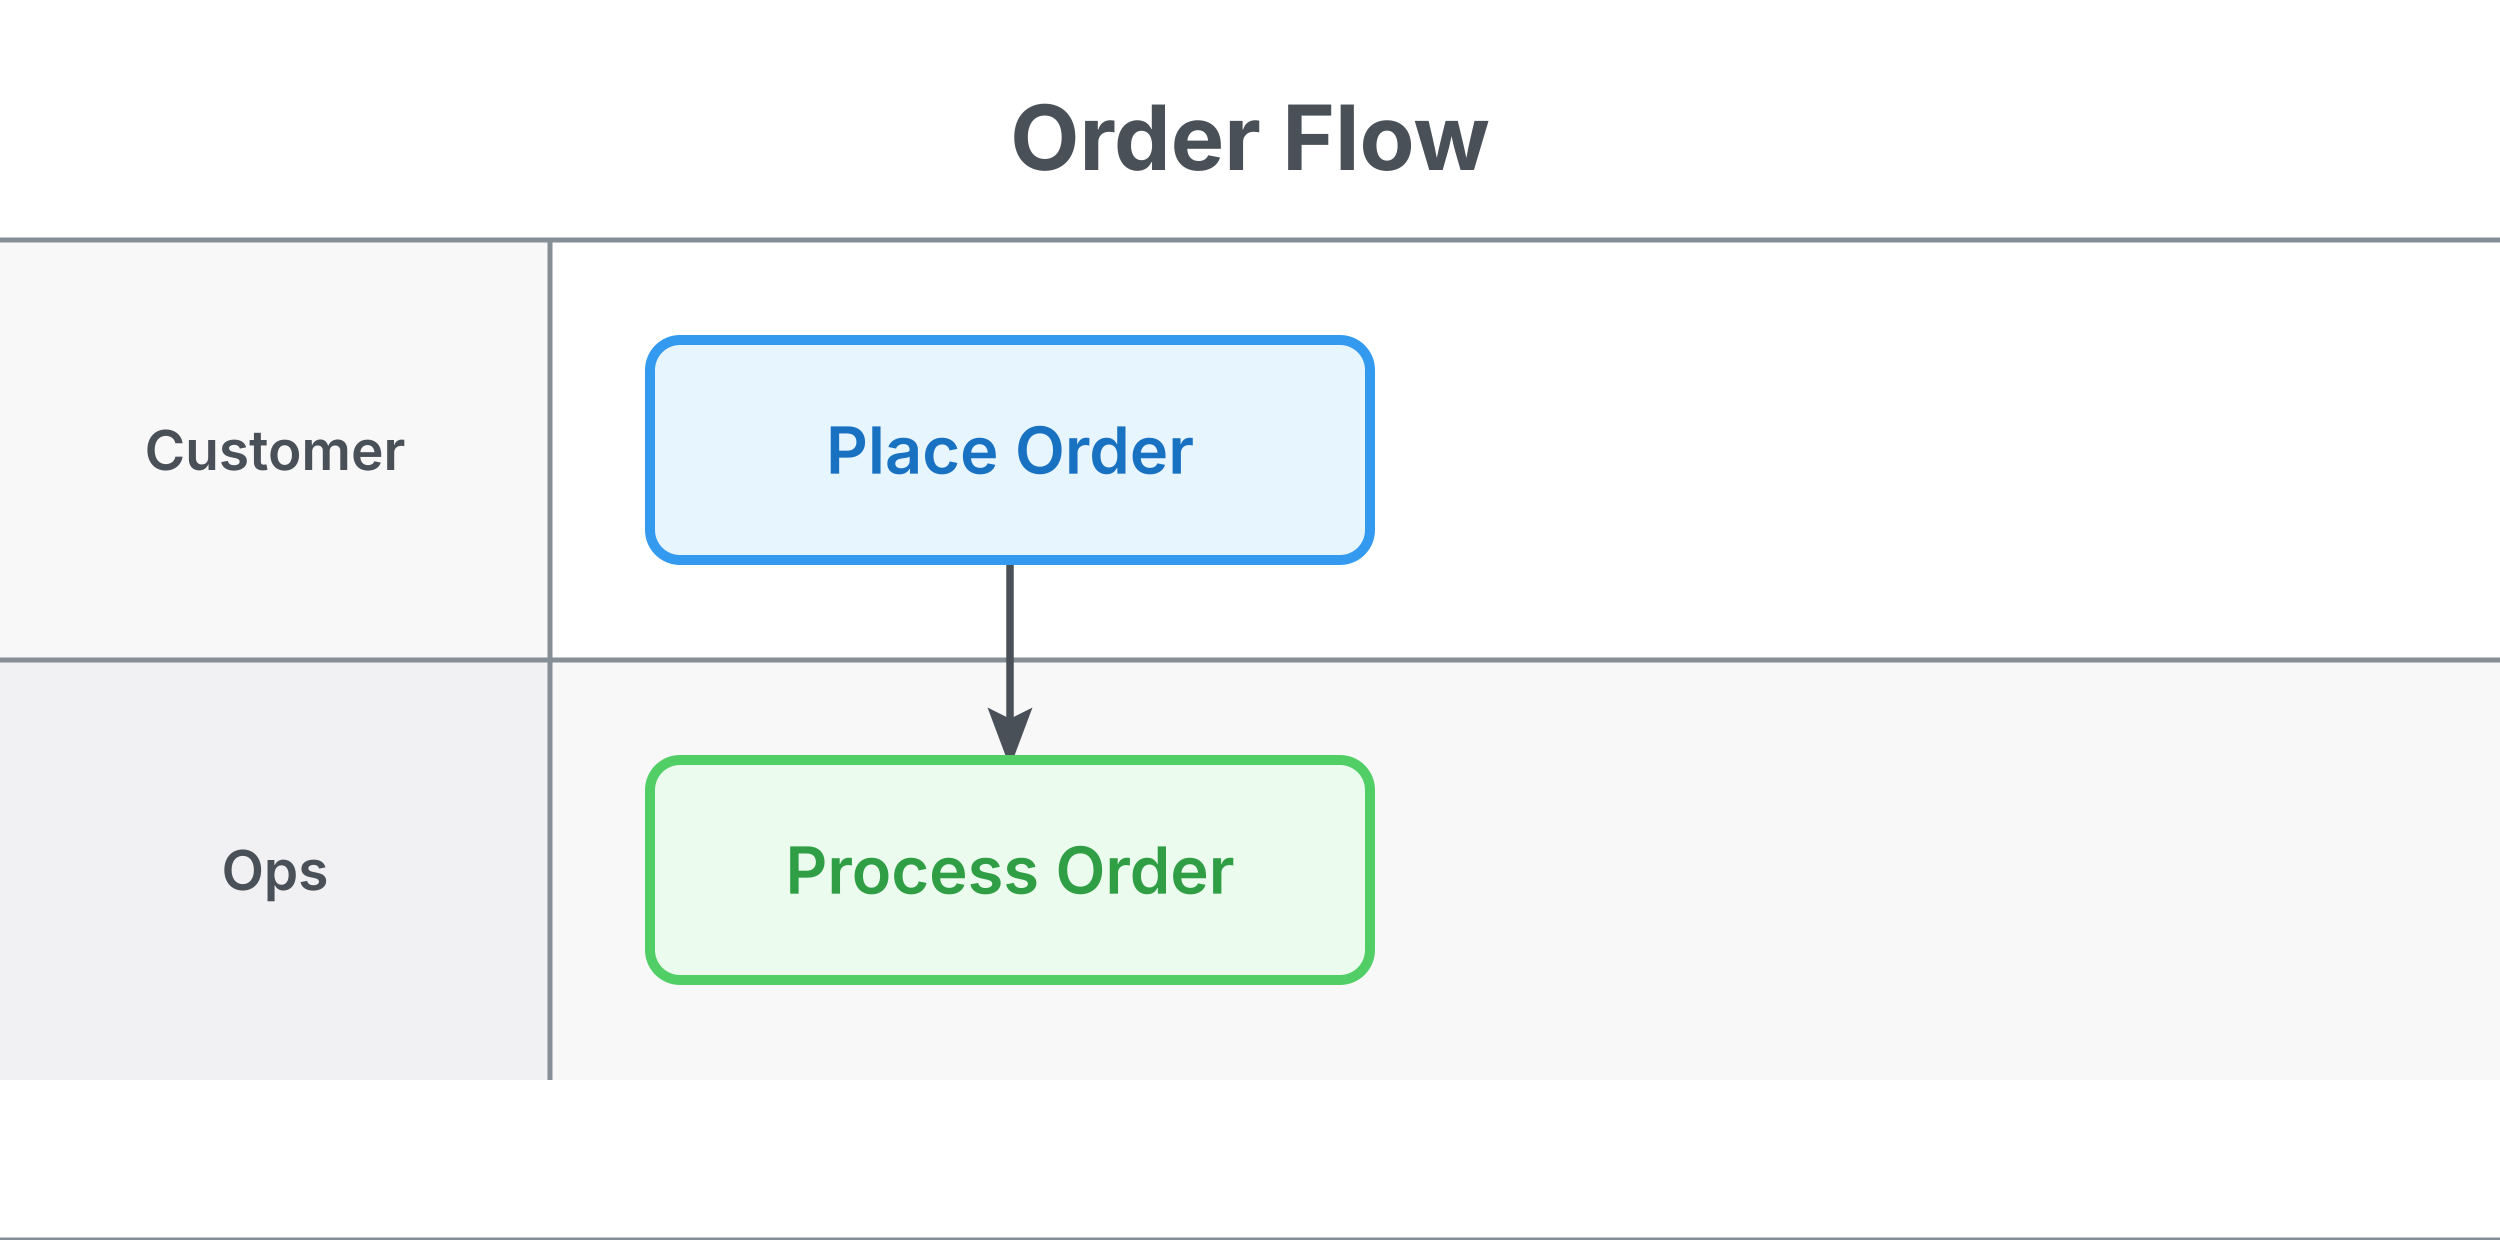
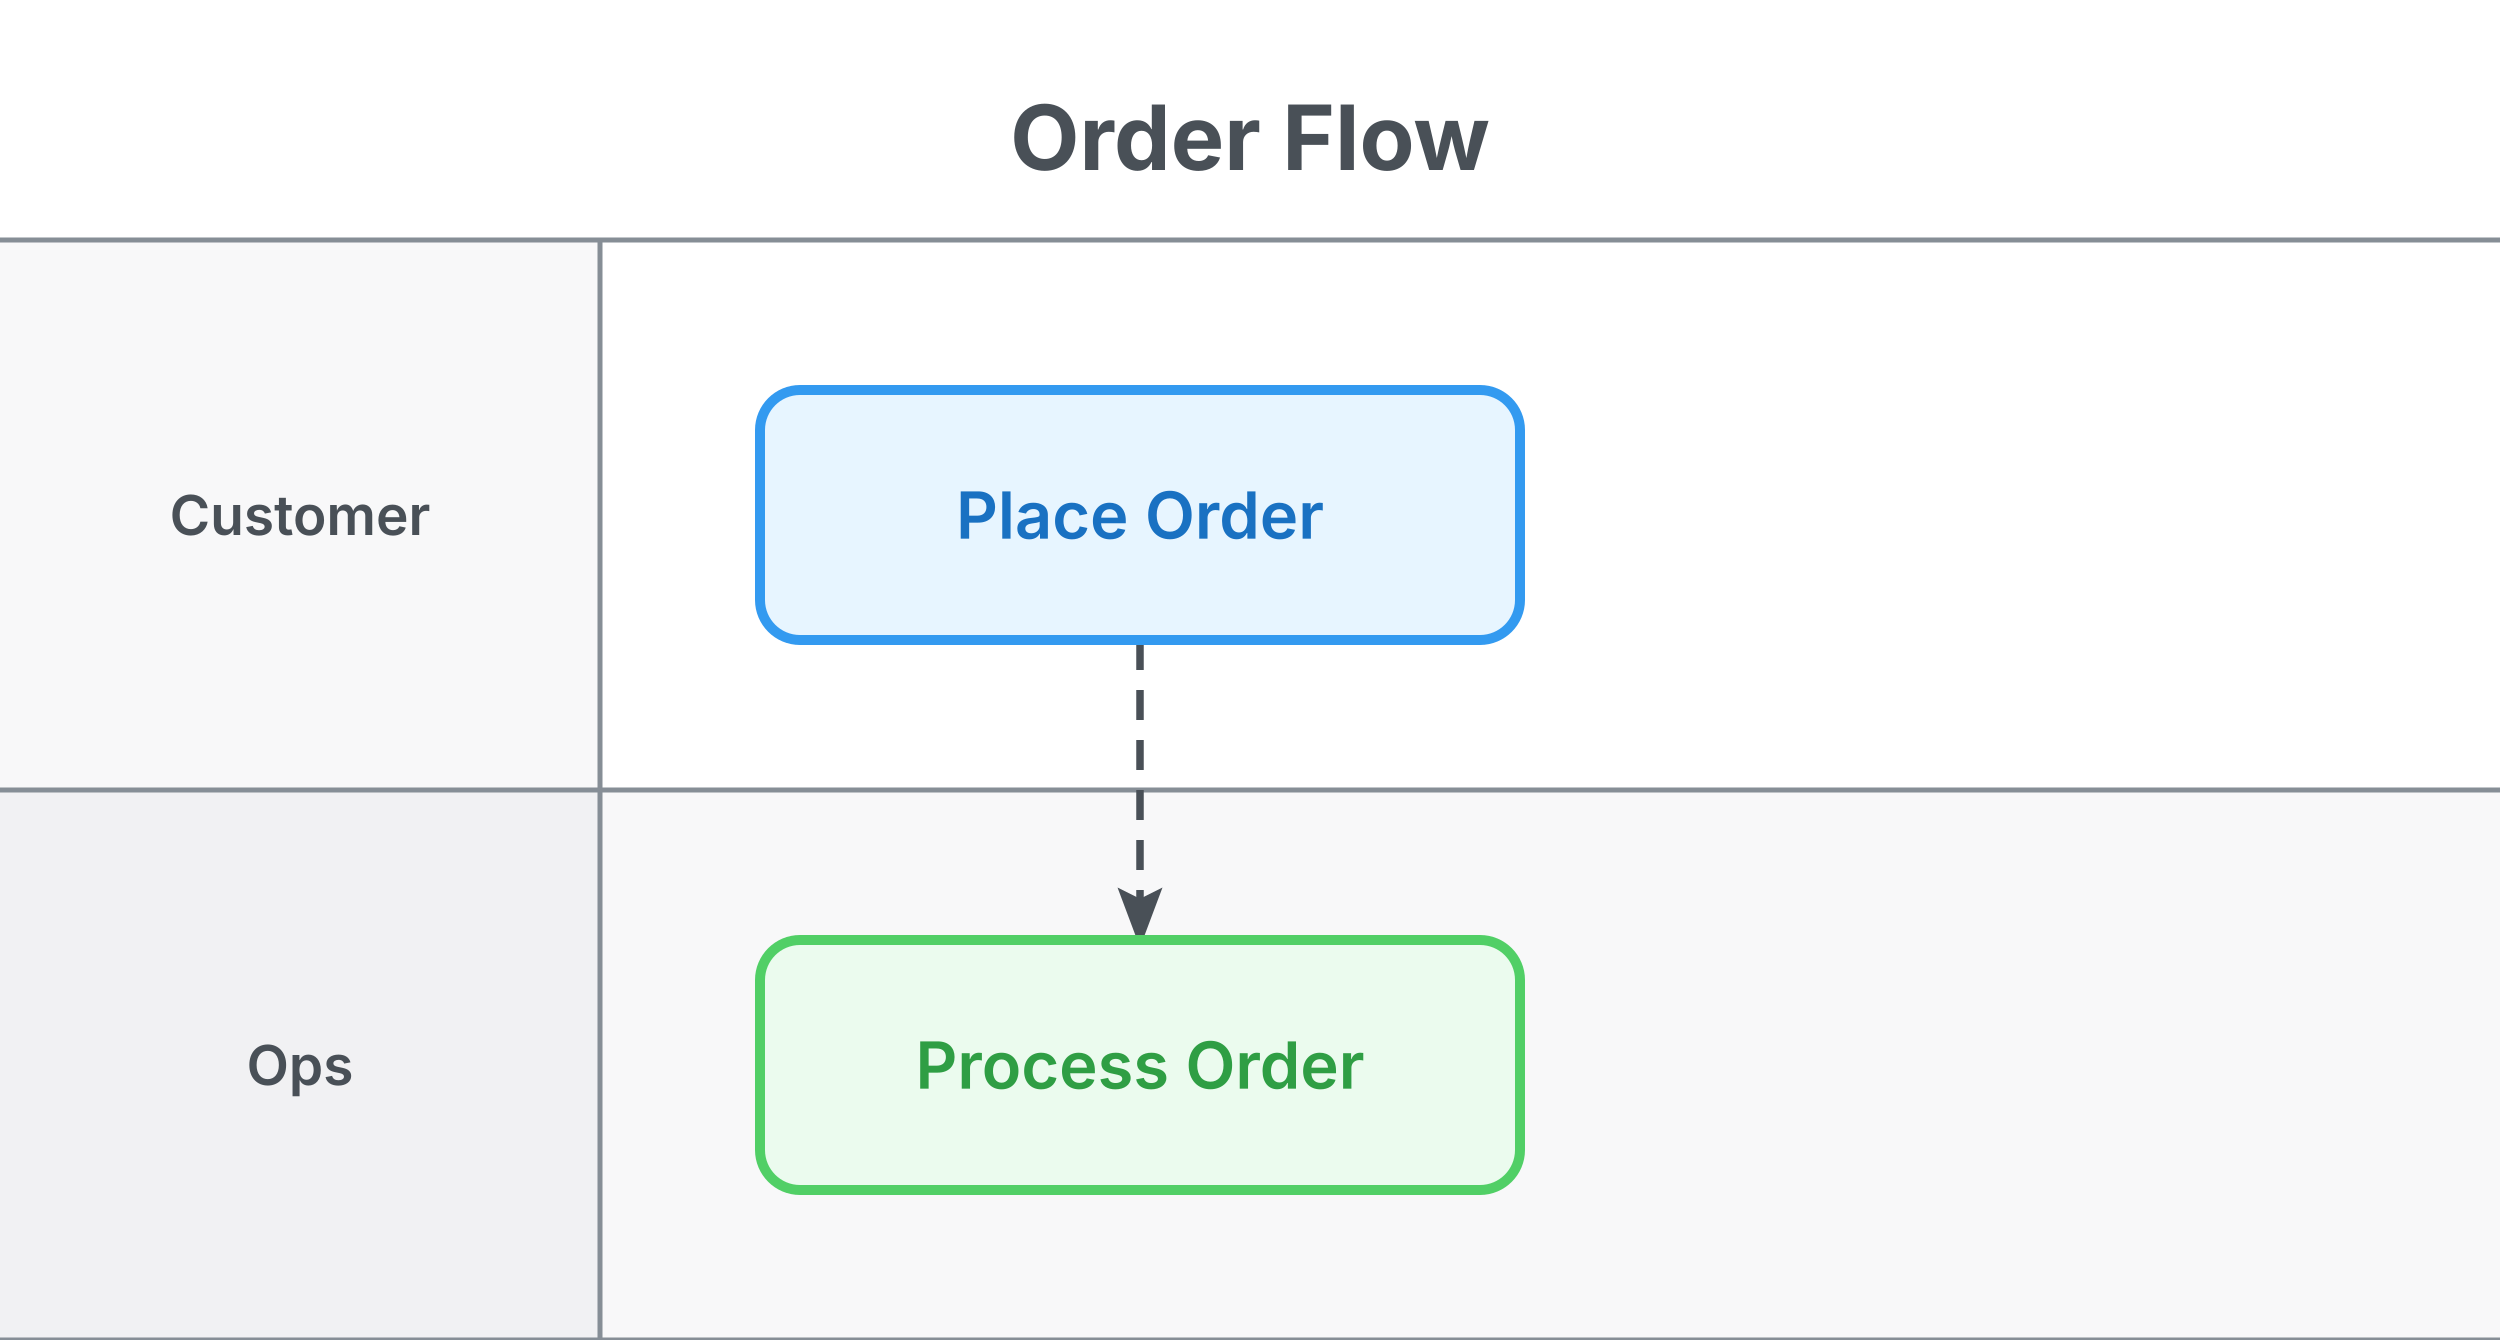
- <svg xmlns="http://www.w3.org/2000/svg" width="500" height="248" viewBox="0 0 500 248">
+ <svg xmlns="http://www.w3.org/2000/svg" width="500" height="268" viewBox="0 0 500 268">
  <text x="250" y="34" text-anchor="middle" font-family="Inter, system-ui, -apple-system, sans-serif" font-size="18" font-weight="700" fill="#495057">Order Flow</text>
  <g class="swimlane-diagram" transform="translate(0,48)">
    <defs>
      <marker id="sw-1-arrow" markerWidth="8" markerHeight="6" refX="7" refY="3" orient="auto" markerUnits="strokeWidth">
        <polygon points="0 0, 8 3, 0 6, 1.5 3" fill="#495057" />
      </marker>
    </defs>
-     <rect x="0" y="0" width="500" height="84" fill="none" stroke="none" />
+     <rect x="0" y="0" width="500" height="110" fill="none" stroke="none" />
    <line x1="0" y1="0" x2="500" y2="0" stroke="#868e96" stroke-width="1" />
-     <rect x="0" y="0" width="110" height="84" fill="rgba(134,142,150,0.06)" stroke="none" />
-     <line x1="110" y1="0" x2="110" y2="84" stroke="#868e96" stroke-width="1" />
-     <text x="55" y="42" text-anchor="middle" dominant-baseline="central" font-family="Inter, system-ui, -apple-system, sans-serif" font-size="11" font-weight="600" fill="#495057">Customer</text>
-     <rect x="0" y="84" width="500" height="84" fill="rgba(134,142,150,0.06)" stroke="none" />
-     <line x1="0" y1="84" x2="500" y2="84" stroke="#868e96" stroke-width="1" />
-     <rect x="0" y="84" width="110" height="84" fill="rgba(134,142,150,0.06)" stroke="none" />
-     <line x1="110" y1="84" x2="110" y2="168" stroke="#868e96" stroke-width="1" />
-     <text x="55" y="126" text-anchor="middle" dominant-baseline="central" font-family="Inter, system-ui, -apple-system, sans-serif" font-size="11" font-weight="600" fill="#495057">Ops</text>
-     <line x1="0" y1="200" x2="500" y2="200" stroke="#868e96" stroke-width="1" />
-     <path d="M202,64 C202,84 202,84 202,104" fill="none" stroke="#495057" stroke-width="1.5" marker-end="url(#sw-1-arrow)" />
-     <rect x="130" y="20" width="144" height="44" rx="6" ry="6" fill="#e7f5ff" stroke="#339af0" stroke-width="2" />
-     <text x="202" y="42" text-anchor="middle" dominant-baseline="central" font-family="Inter, system-ui, -apple-system, sans-serif" font-size="13" font-weight="600" fill="#1971c2">Place Order</text>
-     <rect x="130" y="104" width="144" height="44" rx="6" ry="6" fill="#ebfbee" stroke="#51cf66" stroke-width="2" />
-     <text x="202" y="126" text-anchor="middle" dominant-baseline="central" font-family="Inter, system-ui, -apple-system, sans-serif" font-size="13" font-weight="600" fill="#2f9e44">Process Order</text>
+     <rect x="0" y="0" width="120" height="110" fill="rgba(134,142,150,0.06)" stroke="none" />
+     <line x1="120" y1="0" x2="120" y2="110" stroke="#868e96" stroke-width="1" />
+     <text x="60" y="55" text-anchor="middle" dominant-baseline="central" font-family="Inter, system-ui, -apple-system, sans-serif" font-size="11" font-weight="600" fill="#495057">Customer</text>
+     <rect x="0" y="110" width="500" height="110" fill="rgba(134,142,150,0.06)" stroke="none" />
+     <line x1="0" y1="110" x2="500" y2="110" stroke="#868e96" stroke-width="1" />
+     <rect x="0" y="110" width="120" height="110" fill="rgba(134,142,150,0.06)" stroke="none" />
+     <line x1="120" y1="110" x2="120" y2="220" stroke="#868e96" stroke-width="1" />
+     <text x="60" y="165" text-anchor="middle" dominant-baseline="central" font-family="Inter, system-ui, -apple-system, sans-serif" font-size="11" font-weight="600" fill="#495057">Ops</text>
+     <line x1="0" y1="220" x2="500" y2="220" stroke="#868e96" stroke-width="1" />
+     <path d="M228,80 C228,110 228,110 228,140" fill="none" stroke="#495057" stroke-width="1.5" stroke-dasharray="6,4" marker-end="url(#sw-1-arrow)">
+       <animate attributeName="stroke-dashoffset" from="0" to="-20" dur="0.8s" repeatCount="indefinite" />
+     </path>
+     <rect x="152" y="30" width="152" height="50" rx="8" ry="8" fill="#e7f5ff" stroke="#339af0" stroke-width="2" />
+     <text x="228" y="55" text-anchor="middle" dominant-baseline="central" font-family="Inter, system-ui, -apple-system, sans-serif" font-size="13" font-weight="600" fill="#1971c2">Place Order</text>
+     <rect x="152" y="140" width="152" height="50" rx="8" ry="8" fill="#ebfbee" stroke="#51cf66" stroke-width="2" />
+     <text x="228" y="165" text-anchor="middle" dominant-baseline="central" font-family="Inter, system-ui, -apple-system, sans-serif" font-size="13" font-weight="600" fill="#2f9e44">Process Order</text>
  </g>
</svg>
